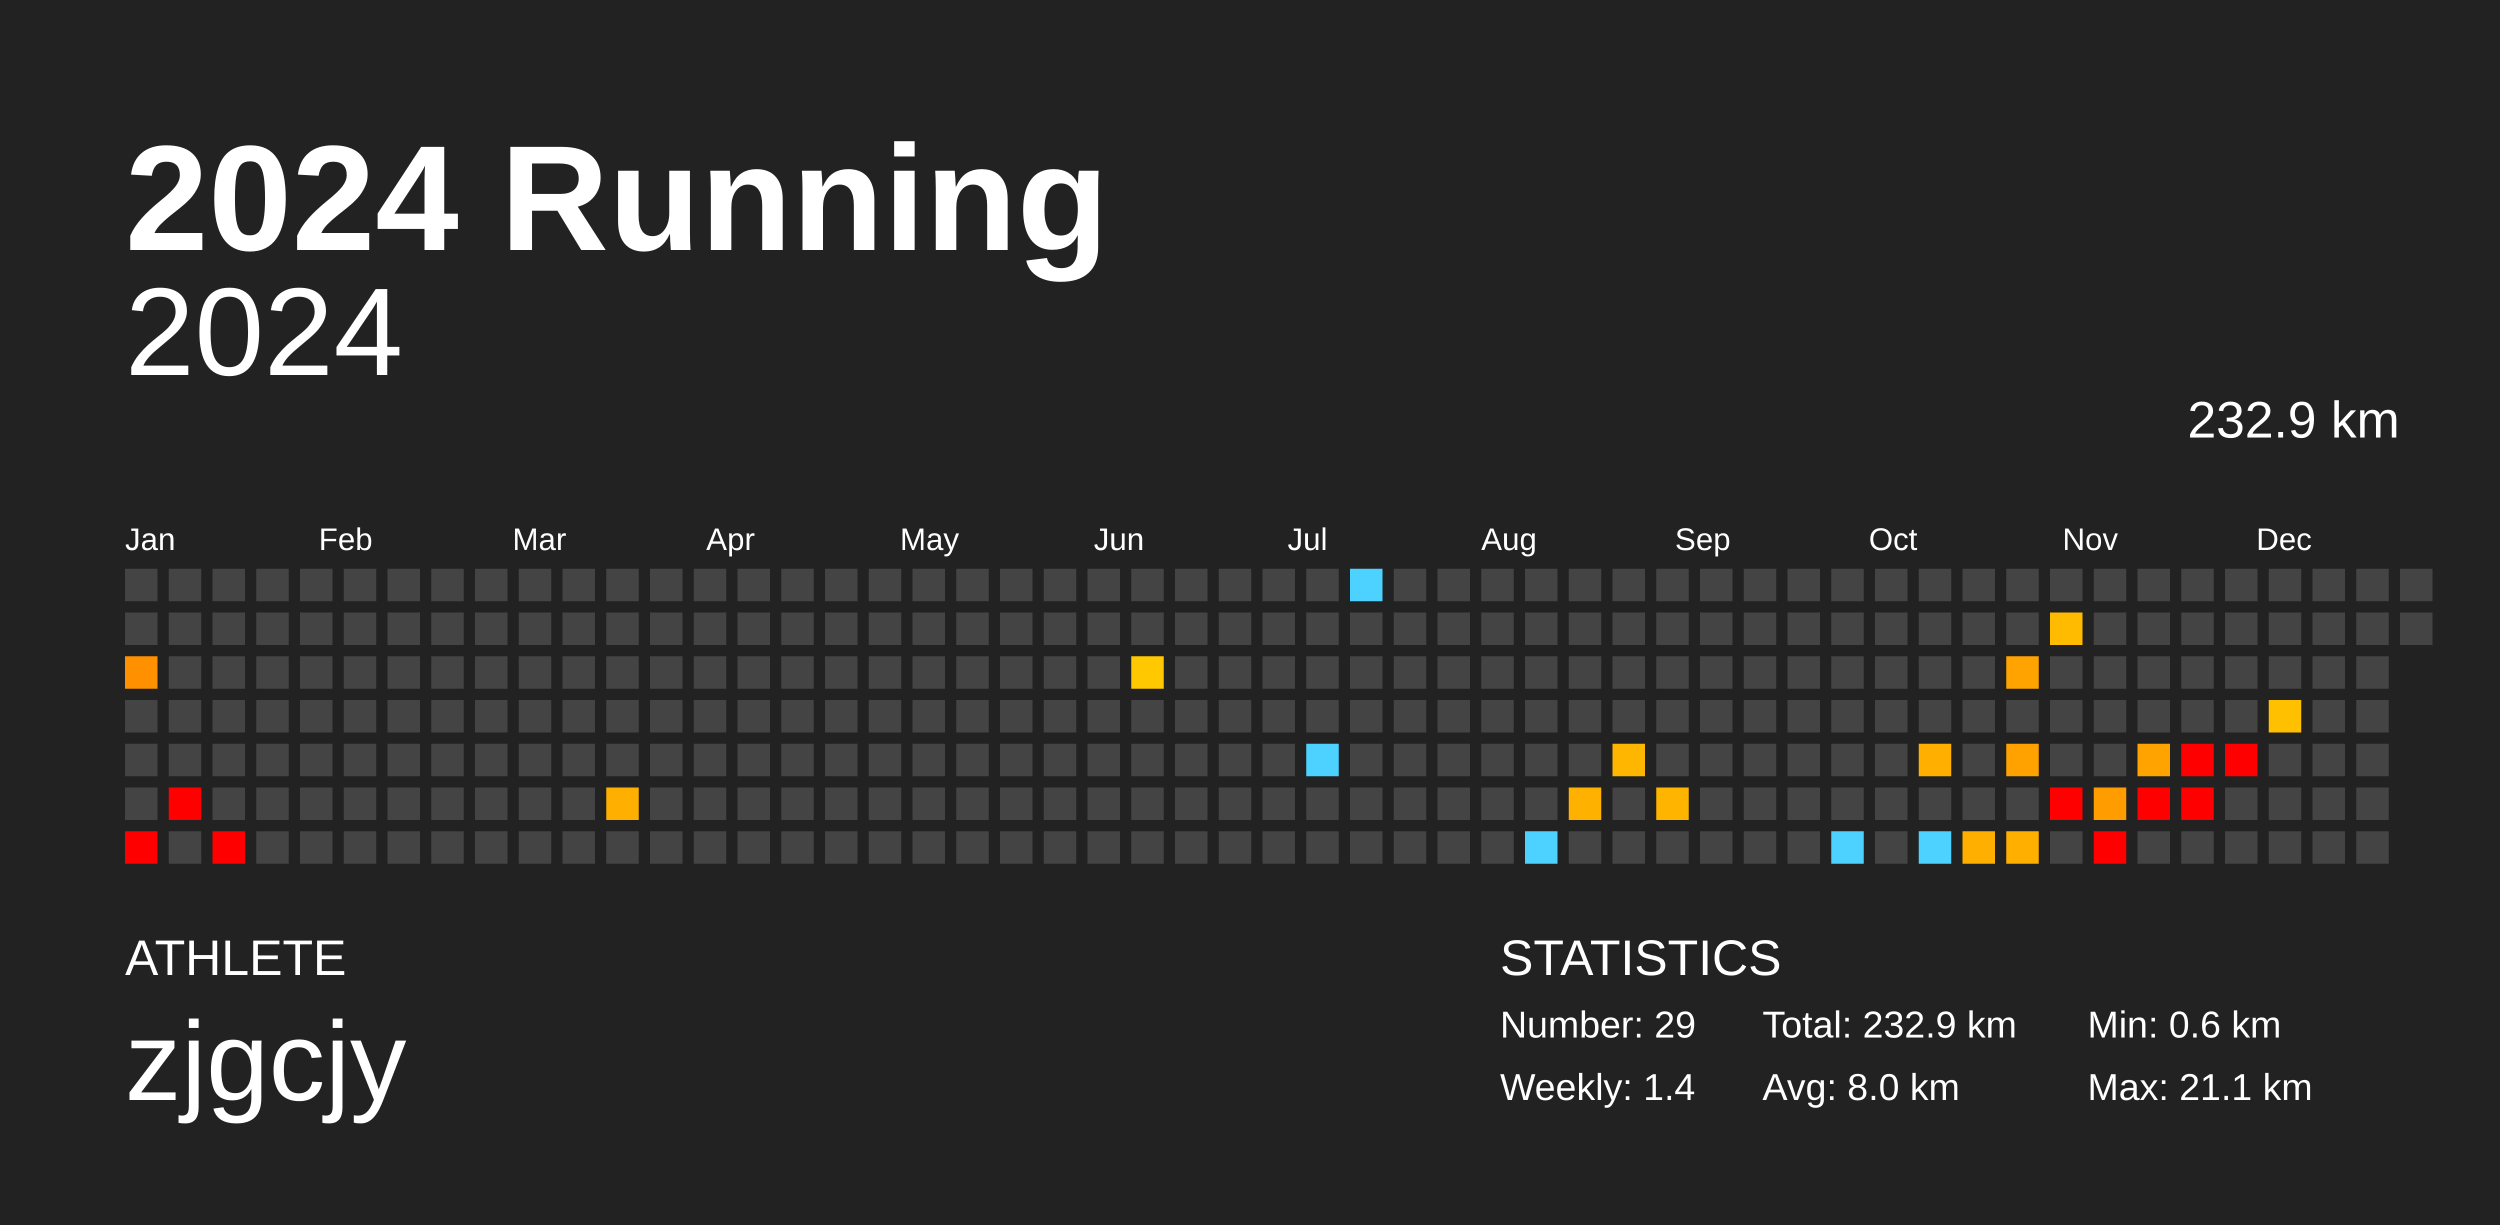
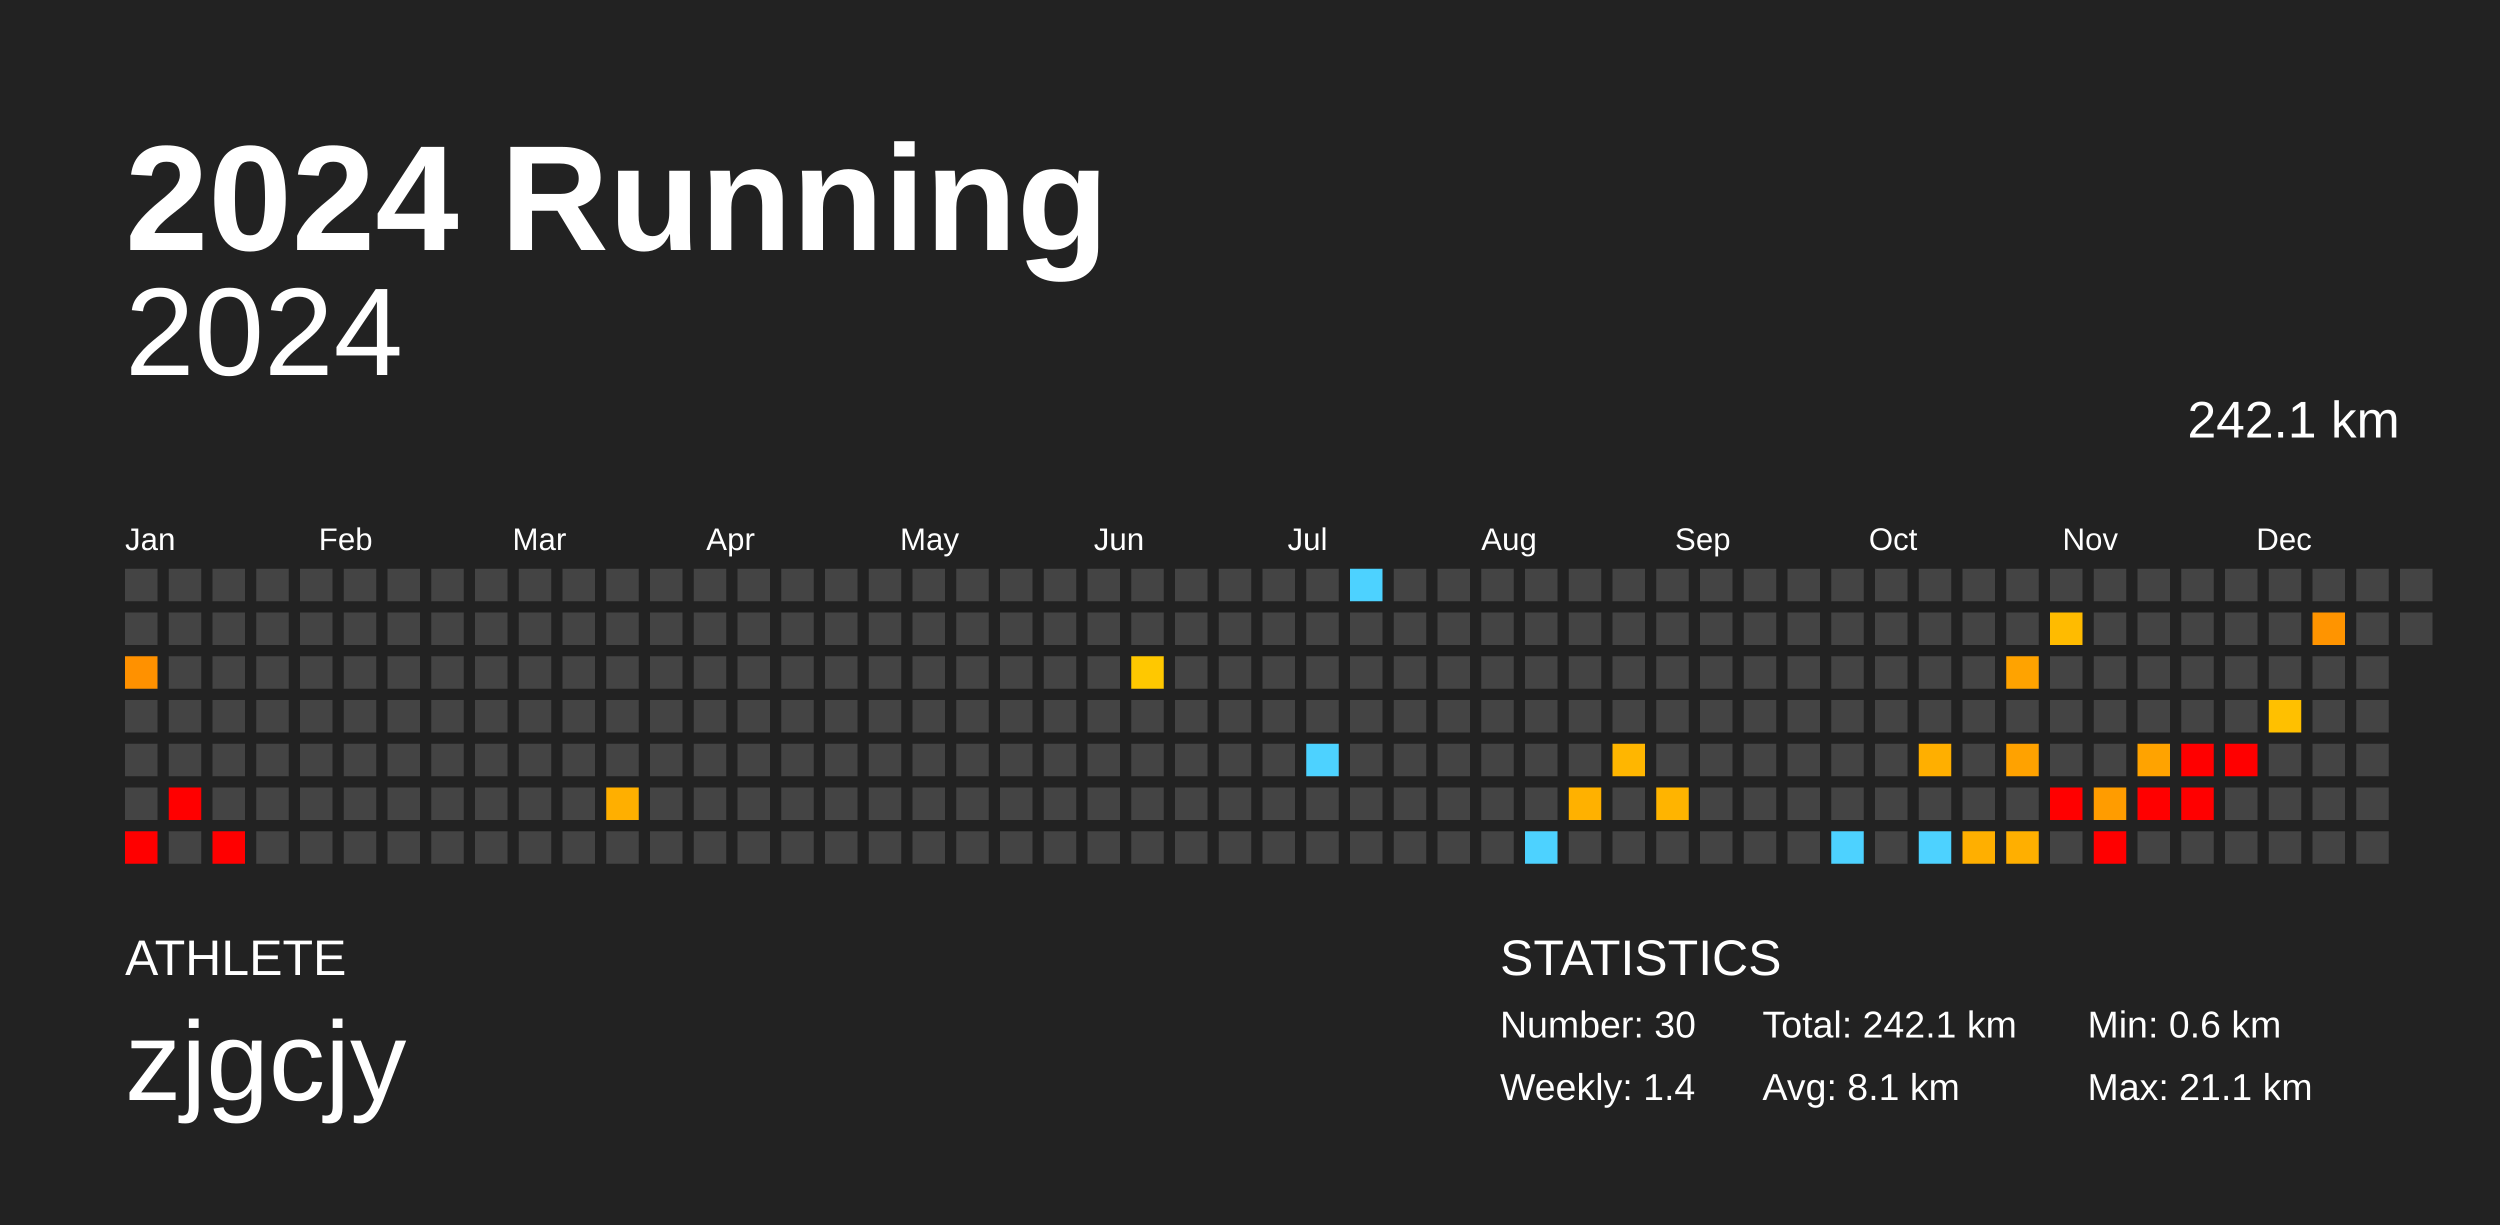
<svg xmlns="http://www.w3.org/2000/svg" baseProfile="full" height="98mm" version="1.1" viewBox="0,0,200,98" width="200mm">
  <defs />
  <rect fill="#222222" height="98" width="200" x="0" y="0" />
  <text fill="#FFFFFF" style="font-size:12px; font-family:Arial; font-weight:bold;" x="10" y="20">2024 Running</text>
  <text fill="#FFFFFF" style="font-size:4px; font-family:Arial" x="10" y="78">ATHLETE</text>
  <text fill="#FFFFFF" style="font-size:9px; font-family:Arial" x="10" y="88">zjgcjy</text>
  <text fill="#FFFFFF" style="font-size:4px; font-family:Arial" x="120" y="78">STATISTICS</text>
-   <text fill="#FFFFFF" style="font-size:3px; font-family:Arial" x="120" y="83">Number: 29</text>
+   <text fill="#FFFFFF" style="font-size:3px; font-family:Arial" x="120" y="83">Number: 30</text>
  <text fill="#FFFFFF" style="font-size:3px; font-family:Arial" x="120" y="88">Weekly: 1.4</text>
-   <text fill="#FFFFFF" style="font-size:3px; font-family:Arial" x="141" y="83">Total: 232.9 km</text>
-   <text fill="#FFFFFF" style="font-size:3px; font-family:Arial" x="141" y="88">Avg: 8.0 km</text>
+   <text fill="#FFFFFF" style="font-size:3px; font-family:Arial" x="141" y="83">Total: 242.1 km</text>
+   <text fill="#FFFFFF" style="font-size:3px; font-family:Arial" x="141" y="88">Avg: 8.1 km</text>
  <text fill="#FFFFFF" style="font-size:3px; font-family:Arial" x="167" y="83">Min: 0.6 km</text>
  <text fill="#FFFFFF" style="font-size:3px; font-family:Arial" x="167" y="88">Max: 21.1 km</text>
  <text alignment-baseline="hanging" fill="#FFFFFF" style="font-size:10.0px; font-family:Arial;" x="10" y="30">2024</text>
-   <text alignment-baseline="hanging" fill="#FFFFFF" style="font-size:4.125px; font-family:Arial;" x="175" y="35">232.9 km</text>
+   <text alignment-baseline="hanging" fill="#FFFFFF" style="font-size:4.125px; font-family:Arial;" x="175" y="35">242.1 km</text>
  <text fill="#FFFFFF" style="font-size:2.5px; font-family:Arial" x="10.0" y="44">Jan</text>
  <text fill="#FFFFFF" style="font-size:2.5px; font-family:Arial" x="25.5" y="44">Feb</text>
  <text fill="#FFFFFF" style="font-size:2.5px; font-family:Arial" x="41.0" y="44">Mar</text>
  <text fill="#FFFFFF" style="font-size:2.5px; font-family:Arial" x="56.5" y="44">Apr</text>
  <text fill="#FFFFFF" style="font-size:2.5px; font-family:Arial" x="72.0" y="44">May</text>
  <text fill="#FFFFFF" style="font-size:2.5px; font-family:Arial" x="87.5" y="44">Jun</text>
  <text fill="#FFFFFF" style="font-size:2.5px; font-family:Arial" x="103.0" y="44">Jul</text>
  <text fill="#FFFFFF" style="font-size:2.5px; font-family:Arial" x="118.5" y="44">Aug</text>
  <text fill="#FFFFFF" style="font-size:2.5px; font-family:Arial" x="134.0" y="44">Sep</text>
  <text fill="#FFFFFF" style="font-size:2.5px; font-family:Arial" x="149.5" y="44">Oct</text>
  <text fill="#FFFFFF" style="font-size:2.5px; font-family:Arial" x="165.0" y="44">Nov</text>
  <text fill="#FFFFFF" style="font-size:2.5px; font-family:Arial" x="180.5" y="44">Dec</text>
  <rect fill="#444444" height="2.6" width="2.6" x="10.0" y="45.5" />
  <rect fill="#444444" height="2.6" width="2.6" x="10.0" y="49.0" />
  <rect fill="#ff9100" height="2.6" width="2.6" x="10.0" y="52.5" />
  <rect fill="#444444" height="2.6" width="2.6" x="10.0" y="56.0" />
  <rect fill="#444444" height="2.6" width="2.6" x="10.0" y="59.5" />
  <rect fill="#444444" height="2.6" width="2.6" x="10.0" y="63.0" />
  <rect fill="red" height="2.6" width="2.6" x="10.0" y="66.5" />
  <rect fill="#444444" height="2.6" width="2.6" x="13.5" y="45.5" />
  <rect fill="#444444" height="2.6" width="2.6" x="13.5" y="49.0" />
  <rect fill="#444444" height="2.6" width="2.6" x="13.5" y="52.5" />
  <rect fill="#444444" height="2.6" width="2.6" x="13.5" y="56.0" />
  <rect fill="#444444" height="2.6" width="2.6" x="13.5" y="59.5" />
  <rect fill="red" height="2.6" width="2.6" x="13.5" y="63.0" />
  <rect fill="#444444" height="2.6" width="2.6" x="13.5" y="66.5" />
  <rect fill="#444444" height="2.6" width="2.6" x="17.0" y="45.5" />
  <rect fill="#444444" height="2.6" width="2.6" x="17.0" y="49.0" />
  <rect fill="#444444" height="2.6" width="2.6" x="17.0" y="52.5" />
  <rect fill="#444444" height="2.6" width="2.6" x="17.0" y="56.0" />
  <rect fill="#444444" height="2.6" width="2.6" x="17.0" y="59.5" />
  <rect fill="#444444" height="2.6" width="2.6" x="17.0" y="63.0" />
  <rect fill="red" height="2.6" width="2.6" x="17.0" y="66.5" />
  <rect fill="#444444" height="2.6" width="2.6" x="20.5" y="45.5" />
  <rect fill="#444444" height="2.6" width="2.6" x="20.5" y="49.0" />
  <rect fill="#444444" height="2.6" width="2.6" x="20.5" y="52.5" />
  <rect fill="#444444" height="2.6" width="2.6" x="20.5" y="56.0" />
  <rect fill="#444444" height="2.6" width="2.6" x="20.5" y="59.5" />
  <rect fill="#444444" height="2.6" width="2.6" x="20.5" y="63.0" />
  <rect fill="#444444" height="2.6" width="2.6" x="20.5" y="66.5" />
  <rect fill="#444444" height="2.6" width="2.6" x="24.0" y="45.5" />
  <rect fill="#444444" height="2.6" width="2.6" x="24.0" y="49.0" />
  <rect fill="#444444" height="2.6" width="2.6" x="24.0" y="52.5" />
  <rect fill="#444444" height="2.6" width="2.6" x="24.0" y="56.0" />
  <rect fill="#444444" height="2.6" width="2.6" x="24.0" y="59.5" />
  <rect fill="#444444" height="2.6" width="2.6" x="24.0" y="63.0" />
  <rect fill="#444444" height="2.6" width="2.6" x="24.0" y="66.5" />
  <rect fill="#444444" height="2.6" width="2.6" x="27.5" y="45.5" />
  <rect fill="#444444" height="2.6" width="2.6" x="27.5" y="49.0" />
  <rect fill="#444444" height="2.6" width="2.6" x="27.5" y="52.5" />
  <rect fill="#444444" height="2.6" width="2.6" x="27.5" y="56.0" />
  <rect fill="#444444" height="2.6" width="2.6" x="27.5" y="59.5" />
  <rect fill="#444444" height="2.6" width="2.6" x="27.5" y="63.0" />
  <rect fill="#444444" height="2.6" width="2.6" x="27.5" y="66.5" />
  <rect fill="#444444" height="2.6" width="2.6" x="31.0" y="45.5" />
  <rect fill="#444444" height="2.6" width="2.6" x="31.0" y="49.0" />
  <rect fill="#444444" height="2.6" width="2.6" x="31.0" y="52.5" />
  <rect fill="#444444" height="2.6" width="2.6" x="31.0" y="56.0" />
  <rect fill="#444444" height="2.6" width="2.6" x="31.0" y="59.5" />
  <rect fill="#444444" height="2.6" width="2.6" x="31.0" y="63.0" />
  <rect fill="#444444" height="2.6" width="2.6" x="31.0" y="66.5" />
  <rect fill="#444444" height="2.6" width="2.6" x="34.5" y="45.5" />
  <rect fill="#444444" height="2.6" width="2.6" x="34.5" y="49.0" />
  <rect fill="#444444" height="2.6" width="2.6" x="34.5" y="52.5" />
  <rect fill="#444444" height="2.6" width="2.6" x="34.5" y="56.0" />
  <rect fill="#444444" height="2.6" width="2.6" x="34.5" y="59.5" />
  <rect fill="#444444" height="2.6" width="2.6" x="34.5" y="63.0" />
  <rect fill="#444444" height="2.6" width="2.6" x="34.5" y="66.5" />
  <rect fill="#444444" height="2.6" width="2.6" x="38.0" y="45.5" />
  <rect fill="#444444" height="2.6" width="2.6" x="38.0" y="49.0" />
  <rect fill="#444444" height="2.6" width="2.6" x="38.0" y="52.5" />
  <rect fill="#444444" height="2.6" width="2.6" x="38.0" y="56.0" />
  <rect fill="#444444" height="2.6" width="2.6" x="38.0" y="59.5" />
  <rect fill="#444444" height="2.6" width="2.6" x="38.0" y="63.0" />
  <rect fill="#444444" height="2.6" width="2.6" x="38.0" y="66.5" />
  <rect fill="#444444" height="2.6" width="2.6" x="41.5" y="45.5" />
  <rect fill="#444444" height="2.6" width="2.6" x="41.5" y="49.0" />
  <rect fill="#444444" height="2.6" width="2.6" x="41.5" y="52.5" />
  <rect fill="#444444" height="2.6" width="2.6" x="41.5" y="56.0" />
  <rect fill="#444444" height="2.6" width="2.6" x="41.5" y="59.5" />
  <rect fill="#444444" height="2.6" width="2.6" x="41.5" y="63.0" />
  <rect fill="#444444" height="2.6" width="2.6" x="41.5" y="66.5" />
  <rect fill="#444444" height="2.6" width="2.6" x="45.0" y="45.5" />
  <rect fill="#444444" height="2.6" width="2.6" x="45.0" y="49.0" />
  <rect fill="#444444" height="2.6" width="2.6" x="45.0" y="52.5" />
  <rect fill="#444444" height="2.6" width="2.6" x="45.0" y="56.0" />
  <rect fill="#444444" height="2.6" width="2.6" x="45.0" y="59.5" />
  <rect fill="#444444" height="2.6" width="2.6" x="45.0" y="63.0" />
  <rect fill="#444444" height="2.6" width="2.6" x="45.0" y="66.5" />
  <rect fill="#444444" height="2.6" width="2.6" x="48.5" y="45.5" />
  <rect fill="#444444" height="2.6" width="2.6" x="48.5" y="49.0" />
  <rect fill="#444444" height="2.6" width="2.6" x="48.5" y="52.5" />
  <rect fill="#444444" height="2.6" width="2.6" x="48.5" y="56.0" />
  <rect fill="#444444" height="2.6" width="2.6" x="48.5" y="59.5" />
  <rect fill="#ffaf00" height="2.6" width="2.6" x="48.5" y="63.0" />
  <rect fill="#444444" height="2.6" width="2.6" x="48.5" y="66.5" />
  <rect fill="#444444" height="2.6" width="2.6" x="52.0" y="45.5" />
  <rect fill="#444444" height="2.6" width="2.6" x="52.0" y="49.0" />
  <rect fill="#444444" height="2.6" width="2.6" x="52.0" y="52.5" />
  <rect fill="#444444" height="2.6" width="2.6" x="52.0" y="56.0" />
  <rect fill="#444444" height="2.6" width="2.6" x="52.0" y="59.5" />
  <rect fill="#444444" height="2.6" width="2.6" x="52.0" y="63.0" />
  <rect fill="#444444" height="2.6" width="2.6" x="52.0" y="66.5" />
  <rect fill="#444444" height="2.6" width="2.6" x="55.5" y="45.5" />
  <rect fill="#444444" height="2.6" width="2.6" x="55.5" y="49.0" />
  <rect fill="#444444" height="2.6" width="2.6" x="55.5" y="52.5" />
  <rect fill="#444444" height="2.6" width="2.6" x="55.5" y="56.0" />
  <rect fill="#444444" height="2.6" width="2.6" x="55.5" y="59.5" />
  <rect fill="#444444" height="2.6" width="2.6" x="55.5" y="63.0" />
  <rect fill="#444444" height="2.6" width="2.6" x="55.5" y="66.5" />
  <rect fill="#444444" height="2.6" width="2.6" x="59.0" y="45.5" />
  <rect fill="#444444" height="2.6" width="2.6" x="59.0" y="49.0" />
  <rect fill="#444444" height="2.6" width="2.6" x="59.0" y="52.5" />
  <rect fill="#444444" height="2.6" width="2.6" x="59.0" y="56.0" />
  <rect fill="#444444" height="2.6" width="2.6" x="59.0" y="59.5" />
  <rect fill="#444444" height="2.6" width="2.6" x="59.0" y="63.0" />
  <rect fill="#444444" height="2.6" width="2.6" x="59.0" y="66.5" />
  <rect fill="#444444" height="2.6" width="2.6" x="62.5" y="45.5" />
  <rect fill="#444444" height="2.6" width="2.6" x="62.5" y="49.0" />
  <rect fill="#444444" height="2.6" width="2.6" x="62.5" y="52.5" />
  <rect fill="#444444" height="2.6" width="2.6" x="62.5" y="56.0" />
  <rect fill="#444444" height="2.6" width="2.6" x="62.5" y="59.5" />
  <rect fill="#444444" height="2.6" width="2.6" x="62.5" y="63.0" />
  <rect fill="#444444" height="2.6" width="2.6" x="62.5" y="66.5" />
  <rect fill="#444444" height="2.6" width="2.6" x="66.0" y="45.5" />
  <rect fill="#444444" height="2.6" width="2.6" x="66.0" y="49.0" />
  <rect fill="#444444" height="2.6" width="2.6" x="66.0" y="52.5" />
  <rect fill="#444444" height="2.6" width="2.6" x="66.0" y="56.0" />
  <rect fill="#444444" height="2.6" width="2.6" x="66.0" y="59.5" />
  <rect fill="#444444" height="2.6" width="2.6" x="66.0" y="63.0" />
  <rect fill="#444444" height="2.6" width="2.6" x="66.0" y="66.5" />
  <rect fill="#444444" height="2.6" width="2.6" x="69.5" y="45.5" />
  <rect fill="#444444" height="2.6" width="2.6" x="69.5" y="49.0" />
  <rect fill="#444444" height="2.6" width="2.6" x="69.5" y="52.5" />
  <rect fill="#444444" height="2.6" width="2.6" x="69.5" y="56.0" />
  <rect fill="#444444" height="2.6" width="2.6" x="69.5" y="59.5" />
  <rect fill="#444444" height="2.6" width="2.6" x="69.5" y="63.0" />
  <rect fill="#444444" height="2.6" width="2.6" x="69.5" y="66.5" />
  <rect fill="#444444" height="2.6" width="2.6" x="73.0" y="45.5" />
  <rect fill="#444444" height="2.6" width="2.6" x="73.0" y="49.0" />
  <rect fill="#444444" height="2.6" width="2.6" x="73.0" y="52.5" />
  <rect fill="#444444" height="2.6" width="2.6" x="73.0" y="56.0" />
  <rect fill="#444444" height="2.6" width="2.6" x="73.0" y="59.5" />
  <rect fill="#444444" height="2.6" width="2.6" x="73.0" y="63.0" />
  <rect fill="#444444" height="2.6" width="2.6" x="73.0" y="66.5" />
  <rect fill="#444444" height="2.6" width="2.6" x="76.5" y="45.5" />
  <rect fill="#444444" height="2.6" width="2.6" x="76.5" y="49.0" />
  <rect fill="#444444" height="2.6" width="2.6" x="76.5" y="52.5" />
  <rect fill="#444444" height="2.6" width="2.6" x="76.5" y="56.0" />
  <rect fill="#444444" height="2.6" width="2.6" x="76.5" y="59.5" />
  <rect fill="#444444" height="2.6" width="2.6" x="76.5" y="63.0" />
  <rect fill="#444444" height="2.6" width="2.6" x="76.5" y="66.5" />
  <rect fill="#444444" height="2.6" width="2.6" x="80.0" y="45.5" />
  <rect fill="#444444" height="2.6" width="2.6" x="80.0" y="49.0" />
  <rect fill="#444444" height="2.6" width="2.6" x="80.0" y="52.5" />
  <rect fill="#444444" height="2.6" width="2.6" x="80.0" y="56.0" />
  <rect fill="#444444" height="2.6" width="2.6" x="80.0" y="59.5" />
  <rect fill="#444444" height="2.6" width="2.6" x="80.0" y="63.0" />
  <rect fill="#444444" height="2.6" width="2.6" x="80.0" y="66.5" />
  <rect fill="#444444" height="2.6" width="2.6" x="83.5" y="45.5" />
  <rect fill="#444444" height="2.6" width="2.6" x="83.5" y="49.0" />
  <rect fill="#444444" height="2.6" width="2.6" x="83.5" y="52.5" />
  <rect fill="#444444" height="2.6" width="2.6" x="83.5" y="56.0" />
  <rect fill="#444444" height="2.6" width="2.6" x="83.5" y="59.5" />
  <rect fill="#444444" height="2.6" width="2.6" x="83.5" y="63.0" />
  <rect fill="#444444" height="2.6" width="2.6" x="83.5" y="66.5" />
  <rect fill="#444444" height="2.6" width="2.6" x="87.0" y="45.5" />
  <rect fill="#444444" height="2.6" width="2.6" x="87.0" y="49.0" />
  <rect fill="#444444" height="2.6" width="2.6" x="87.0" y="52.5" />
  <rect fill="#444444" height="2.6" width="2.6" x="87.0" y="56.0" />
  <rect fill="#444444" height="2.6" width="2.6" x="87.0" y="59.5" />
  <rect fill="#444444" height="2.6" width="2.6" x="87.0" y="63.0" />
  <rect fill="#444444" height="2.6" width="2.6" x="87.0" y="66.5" />
  <rect fill="#444444" height="2.6" width="2.6" x="90.5" y="45.5" />
  <rect fill="#444444" height="2.6" width="2.6" x="90.5" y="49.0" />
  <rect fill="#ffc800" height="2.6" width="2.6" x="90.5" y="52.5" />
  <rect fill="#444444" height="2.6" width="2.6" x="90.5" y="56.0" />
  <rect fill="#444444" height="2.6" width="2.6" x="90.5" y="59.5" />
  <rect fill="#444444" height="2.6" width="2.6" x="90.5" y="63.0" />
  <rect fill="#444444" height="2.6" width="2.6" x="90.5" y="66.5" />
  <rect fill="#444444" height="2.6" width="2.6" x="94.0" y="45.5" />
  <rect fill="#444444" height="2.6" width="2.6" x="94.0" y="49.0" />
  <rect fill="#444444" height="2.6" width="2.6" x="94.0" y="52.5" />
  <rect fill="#444444" height="2.6" width="2.6" x="94.0" y="56.0" />
  <rect fill="#444444" height="2.6" width="2.6" x="94.0" y="59.5" />
  <rect fill="#444444" height="2.6" width="2.6" x="94.0" y="63.0" />
  <rect fill="#444444" height="2.6" width="2.6" x="94.0" y="66.5" />
  <rect fill="#444444" height="2.6" width="2.6" x="97.5" y="45.5" />
  <rect fill="#444444" height="2.6" width="2.6" x="97.5" y="49.0" />
  <rect fill="#444444" height="2.6" width="2.6" x="97.5" y="52.5" />
  <rect fill="#444444" height="2.6" width="2.6" x="97.5" y="56.0" />
  <rect fill="#444444" height="2.6" width="2.6" x="97.5" y="59.5" />
  <rect fill="#444444" height="2.6" width="2.6" x="97.5" y="63.0" />
  <rect fill="#444444" height="2.6" width="2.6" x="97.5" y="66.5" />
  <rect fill="#444444" height="2.6" width="2.6" x="101.0" y="45.5" />
  <rect fill="#444444" height="2.6" width="2.6" x="101.0" y="49.0" />
  <rect fill="#444444" height="2.6" width="2.6" x="101.0" y="52.5" />
  <rect fill="#444444" height="2.6" width="2.6" x="101.0" y="56.0" />
  <rect fill="#444444" height="2.6" width="2.6" x="101.0" y="59.5" />
  <rect fill="#444444" height="2.6" width="2.6" x="101.0" y="63.0" />
  <rect fill="#444444" height="2.6" width="2.6" x="101.0" y="66.5" />
  <rect fill="#444444" height="2.6" width="2.6" x="104.5" y="45.5" />
  <rect fill="#444444" height="2.6" width="2.6" x="104.5" y="49.0" />
  <rect fill="#444444" height="2.6" width="2.6" x="104.5" y="52.5" />
  <rect fill="#444444" height="2.6" width="2.6" x="104.5" y="56.0" />
  <rect fill="#4dd2ff" height="2.6" width="2.6" x="104.5" y="59.5" />
  <rect fill="#444444" height="2.6" width="2.6" x="104.5" y="63.0" />
  <rect fill="#444444" height="2.6" width="2.6" x="104.5" y="66.5" />
  <rect fill="#4dd2ff" height="2.6" width="2.6" x="108.0" y="45.5" />
  <rect fill="#444444" height="2.6" width="2.6" x="108.0" y="49.0" />
  <rect fill="#444444" height="2.6" width="2.6" x="108.0" y="52.5" />
  <rect fill="#444444" height="2.6" width="2.6" x="108.0" y="56.0" />
  <rect fill="#444444" height="2.6" width="2.6" x="108.0" y="59.5" />
  <rect fill="#444444" height="2.6" width="2.6" x="108.0" y="63.0" />
  <rect fill="#444444" height="2.6" width="2.6" x="108.0" y="66.5" />
  <rect fill="#444444" height="2.6" width="2.6" x="111.5" y="45.5" />
  <rect fill="#444444" height="2.6" width="2.6" x="111.5" y="49.0" />
  <rect fill="#444444" height="2.6" width="2.6" x="111.5" y="52.5" />
  <rect fill="#444444" height="2.6" width="2.6" x="111.5" y="56.0" />
  <rect fill="#444444" height="2.6" width="2.6" x="111.5" y="59.5" />
  <rect fill="#444444" height="2.6" width="2.6" x="111.5" y="63.0" />
  <rect fill="#444444" height="2.6" width="2.6" x="111.5" y="66.5" />
  <rect fill="#444444" height="2.6" width="2.6" x="115.0" y="45.5" />
  <rect fill="#444444" height="2.6" width="2.6" x="115.0" y="49.0" />
  <rect fill="#444444" height="2.6" width="2.6" x="115.0" y="52.5" />
  <rect fill="#444444" height="2.6" width="2.6" x="115.0" y="56.0" />
  <rect fill="#444444" height="2.6" width="2.6" x="115.0" y="59.5" />
  <rect fill="#444444" height="2.6" width="2.6" x="115.0" y="63.0" />
  <rect fill="#444444" height="2.6" width="2.6" x="115.0" y="66.5" />
  <rect fill="#444444" height="2.6" width="2.6" x="118.5" y="45.5" />
  <rect fill="#444444" height="2.6" width="2.6" x="118.5" y="49.0" />
  <rect fill="#444444" height="2.6" width="2.6" x="118.5" y="52.5" />
  <rect fill="#444444" height="2.6" width="2.6" x="118.5" y="56.0" />
  <rect fill="#444444" height="2.6" width="2.6" x="118.5" y="59.5" />
  <rect fill="#444444" height="2.6" width="2.6" x="118.5" y="63.0" />
  <rect fill="#444444" height="2.6" width="2.6" x="118.5" y="66.5" />
  <rect fill="#444444" height="2.6" width="2.6" x="122.0" y="45.5" />
  <rect fill="#444444" height="2.6" width="2.6" x="122.0" y="49.0" />
  <rect fill="#444444" height="2.6" width="2.6" x="122.0" y="52.5" />
  <rect fill="#444444" height="2.6" width="2.6" x="122.0" y="56.0" />
  <rect fill="#444444" height="2.6" width="2.6" x="122.0" y="59.5" />
  <rect fill="#444444" height="2.6" width="2.6" x="122.0" y="63.0" />
  <rect fill="#4dd2ff" height="2.6" width="2.6" x="122.0" y="66.5" />
  <rect fill="#444444" height="2.6" width="2.6" x="125.5" y="45.5" />
  <rect fill="#444444" height="2.6" width="2.6" x="125.5" y="49.0" />
  <rect fill="#444444" height="2.6" width="2.6" x="125.5" y="52.5" />
  <rect fill="#444444" height="2.6" width="2.6" x="125.5" y="56.0" />
  <rect fill="#444444" height="2.6" width="2.6" x="125.5" y="59.5" />
  <rect fill="#ffb100" height="2.6" width="2.6" x="125.5" y="63.0" />
  <rect fill="#444444" height="2.6" width="2.6" x="125.5" y="66.5" />
  <rect fill="#444444" height="2.6" width="2.6" x="129.0" y="45.5" />
  <rect fill="#444444" height="2.6" width="2.6" x="129.0" y="49.0" />
  <rect fill="#444444" height="2.6" width="2.6" x="129.0" y="52.5" />
  <rect fill="#444444" height="2.6" width="2.6" x="129.0" y="56.0" />
  <rect fill="#ffb600" height="2.6" width="2.6" x="129.0" y="59.5" />
  <rect fill="#444444" height="2.6" width="2.6" x="129.0" y="63.0" />
  <rect fill="#444444" height="2.6" width="2.6" x="129.0" y="66.5" />
  <rect fill="#444444" height="2.6" width="2.6" x="132.5" y="45.5" />
  <rect fill="#444444" height="2.6" width="2.6" x="132.5" y="49.0" />
  <rect fill="#444444" height="2.6" width="2.6" x="132.5" y="52.5" />
  <rect fill="#444444" height="2.6" width="2.6" x="132.5" y="56.0" />
  <rect fill="#444444" height="2.6" width="2.6" x="132.5" y="59.5" />
  <rect fill="#ffb400" height="2.6" width="2.6" x="132.5" y="63.0" />
  <rect fill="#444444" height="2.6" width="2.6" x="132.5" y="66.5" />
  <rect fill="#444444" height="2.6" width="2.6" x="136.0" y="45.5" />
  <rect fill="#444444" height="2.6" width="2.6" x="136.0" y="49.0" />
  <rect fill="#444444" height="2.6" width="2.6" x="136.0" y="52.5" />
  <rect fill="#444444" height="2.6" width="2.6" x="136.0" y="56.0" />
  <rect fill="#444444" height="2.6" width="2.6" x="136.0" y="59.5" />
  <rect fill="#444444" height="2.6" width="2.6" x="136.0" y="63.0" />
  <rect fill="#444444" height="2.6" width="2.6" x="136.0" y="66.5" />
  <rect fill="#444444" height="2.6" width="2.6" x="139.5" y="45.5" />
  <rect fill="#444444" height="2.6" width="2.6" x="139.5" y="49.0" />
  <rect fill="#444444" height="2.6" width="2.6" x="139.5" y="52.5" />
  <rect fill="#444444" height="2.6" width="2.6" x="139.5" y="56.0" />
  <rect fill="#444444" height="2.6" width="2.6" x="139.5" y="59.5" />
  <rect fill="#444444" height="2.6" width="2.6" x="139.5" y="63.0" />
  <rect fill="#444444" height="2.6" width="2.6" x="139.5" y="66.5" />
  <rect fill="#444444" height="2.6" width="2.6" x="143.0" y="45.5" />
  <rect fill="#444444" height="2.6" width="2.6" x="143.0" y="49.0" />
  <rect fill="#444444" height="2.6" width="2.6" x="143.0" y="52.5" />
  <rect fill="#444444" height="2.6" width="2.6" x="143.0" y="56.0" />
  <rect fill="#444444" height="2.6" width="2.6" x="143.0" y="59.5" />
  <rect fill="#444444" height="2.6" width="2.6" x="143.0" y="63.0" />
  <rect fill="#444444" height="2.6" width="2.6" x="143.0" y="66.5" />
  <rect fill="#444444" height="2.6" width="2.6" x="146.5" y="45.5" />
  <rect fill="#444444" height="2.6" width="2.6" x="146.5" y="49.0" />
  <rect fill="#444444" height="2.6" width="2.6" x="146.5" y="52.5" />
  <rect fill="#444444" height="2.6" width="2.6" x="146.5" y="56.0" />
  <rect fill="#444444" height="2.6" width="2.6" x="146.5" y="59.5" />
  <rect fill="#444444" height="2.6" width="2.6" x="146.5" y="63.0" />
  <rect fill="#4dd2ff" height="2.6" width="2.6" x="146.5" y="66.5" />
  <rect fill="#444444" height="2.6" width="2.6" x="150.0" y="45.5" />
  <rect fill="#444444" height="2.6" width="2.6" x="150.0" y="49.0" />
  <rect fill="#444444" height="2.6" width="2.6" x="150.0" y="52.5" />
  <rect fill="#444444" height="2.6" width="2.6" x="150.0" y="56.0" />
  <rect fill="#444444" height="2.6" width="2.6" x="150.0" y="59.5" />
  <rect fill="#444444" height="2.6" width="2.6" x="150.0" y="63.0" />
  <rect fill="#444444" height="2.6" width="2.6" x="150.0" y="66.5" />
  <rect fill="#444444" height="2.6" width="2.6" x="153.5" y="45.5" />
  <rect fill="#444444" height="2.6" width="2.6" x="153.5" y="49.0" />
  <rect fill="#444444" height="2.6" width="2.6" x="153.5" y="52.5" />
  <rect fill="#444444" height="2.6" width="2.6" x="153.5" y="56.0" />
  <rect fill="#ffaf00" height="2.6" width="2.6" x="153.5" y="59.5" />
  <rect fill="#444444" height="2.6" width="2.6" x="153.5" y="63.0" />
  <rect fill="#4dd2ff" height="2.6" width="2.6" x="153.5" y="66.5" />
  <rect fill="#444444" height="2.6" width="2.6" x="157.0" y="45.5" />
  <rect fill="#444444" height="2.6" width="2.6" x="157.0" y="49.0" />
  <rect fill="#444444" height="2.6" width="2.6" x="157.0" y="52.5" />
  <rect fill="#444444" height="2.6" width="2.6" x="157.0" y="56.0" />
  <rect fill="#444444" height="2.6" width="2.6" x="157.0" y="59.5" />
  <rect fill="#444444" height="2.6" width="2.6" x="157.0" y="63.0" />
  <rect fill="#ffaf00" height="2.6" width="2.6" x="157.0" y="66.5" />
  <rect fill="#444444" height="2.6" width="2.6" x="160.5" y="45.5" />
  <rect fill="#444444" height="2.6" width="2.6" x="160.5" y="49.0" />
  <rect fill="#ffa300" height="2.6" width="2.6" x="160.5" y="52.5" />
  <rect fill="#444444" height="2.6" width="2.6" x="160.5" y="56.0" />
  <rect fill="#ffa200" height="2.6" width="2.6" x="160.5" y="59.5" />
  <rect fill="#444444" height="2.6" width="2.6" x="160.5" y="63.0" />
  <rect fill="#ffaf00" height="2.6" width="2.6" x="160.5" y="66.5" />
  <rect fill="#444444" height="2.6" width="2.6" x="164.0" y="45.5" />
  <rect fill="#ffbb00" height="2.6" width="2.6" x="164.0" y="49.0" />
  <rect fill="#444444" height="2.6" width="2.6" x="164.0" y="52.5" />
  <rect fill="#444444" height="2.6" width="2.6" x="164.0" y="56.0" />
  <rect fill="#444444" height="2.6" width="2.6" x="164.0" y="59.5" />
  <rect fill="red" height="2.6" width="2.6" x="164.0" y="63.0" />
  <rect fill="#444444" height="2.6" width="2.6" x="164.0" y="66.5" />
  <rect fill="#444444" height="2.6" width="2.6" x="167.5" y="45.5" />
  <rect fill="#444444" height="2.6" width="2.6" x="167.5" y="49.0" />
  <rect fill="#444444" height="2.6" width="2.6" x="167.5" y="52.5" />
  <rect fill="#444444" height="2.6" width="2.6" x="167.5" y="56.0" />
  <rect fill="#444444" height="2.6" width="2.6" x="167.5" y="59.5" />
  <rect fill="#ff9c00" height="2.6" width="2.6" x="167.5" y="63.0" />
  <rect fill="red" height="2.6" width="2.6" x="167.5" y="66.5" />
  <rect fill="#444444" height="2.6" width="2.6" x="171.0" y="45.5" />
  <rect fill="#444444" height="2.6" width="2.6" x="171.0" y="49.0" />
  <rect fill="#444444" height="2.6" width="2.6" x="171.0" y="52.5" />
  <rect fill="#444444" height="2.6" width="2.6" x="171.0" y="56.0" />
  <rect fill="#ffa300" height="2.6" width="2.6" x="171.0" y="59.5" />
  <rect fill="red" height="2.6" width="2.6" x="171.0" y="63.0" />
  <rect fill="#444444" height="2.6" width="2.6" x="171.0" y="66.5" />
  <rect fill="#444444" height="2.6" width="2.6" x="174.5" y="45.5" />
  <rect fill="#444444" height="2.6" width="2.6" x="174.5" y="49.0" />
  <rect fill="#444444" height="2.6" width="2.6" x="174.5" y="52.5" />
  <rect fill="#444444" height="2.6" width="2.6" x="174.5" y="56.0" />
  <rect fill="red" height="2.6" width="2.6" x="174.5" y="59.5" />
  <rect fill="red" height="2.6" width="2.6" x="174.5" y="63.0" />
  <rect fill="#444444" height="2.6" width="2.6" x="174.5" y="66.5" />
  <rect fill="#444444" height="2.6" width="2.6" x="178.0" y="45.5" />
  <rect fill="#444444" height="2.6" width="2.6" x="178.0" y="49.0" />
  <rect fill="#444444" height="2.6" width="2.6" x="178.0" y="52.5" />
  <rect fill="#444444" height="2.6" width="2.6" x="178.0" y="56.0" />
  <rect fill="red" height="2.6" width="2.6" x="178.0" y="59.5" />
  <rect fill="#444444" height="2.6" width="2.6" x="178.0" y="63.0" />
  <rect fill="#444444" height="2.6" width="2.6" x="178.0" y="66.5" />
  <rect fill="#444444" height="2.6" width="2.6" x="181.5" y="45.5" />
  <rect fill="#444444" height="2.6" width="2.6" x="181.5" y="49.0" />
  <rect fill="#444444" height="2.6" width="2.6" x="181.5" y="52.5" />
  <rect fill="#ffc000" height="2.6" width="2.6" x="181.5" y="56.0" />
  <rect fill="#444444" height="2.6" width="2.6" x="181.5" y="59.5" />
  <rect fill="#444444" height="2.6" width="2.6" x="181.5" y="63.0" />
  <rect fill="#444444" height="2.6" width="2.6" x="181.5" y="66.5" />
  <rect fill="#444444" height="2.6" width="2.6" x="185.0" y="45.5" />
-   <rect fill="#444444" height="2.6" width="2.6" x="185.0" y="49.0" />
+   <rect fill="#ff9400" height="2.6" width="2.6" x="185.0" y="49.0" />
  <rect fill="#444444" height="2.6" width="2.6" x="185.0" y="52.5" />
  <rect fill="#444444" height="2.6" width="2.6" x="185.0" y="56.0" />
  <rect fill="#444444" height="2.6" width="2.6" x="185.0" y="59.5" />
  <rect fill="#444444" height="2.6" width="2.6" x="185.0" y="63.0" />
  <rect fill="#444444" height="2.6" width="2.6" x="185.0" y="66.5" />
  <rect fill="#444444" height="2.6" width="2.6" x="188.5" y="45.5" />
  <rect fill="#444444" height="2.6" width="2.6" x="188.5" y="49.0" />
  <rect fill="#444444" height="2.6" width="2.6" x="188.5" y="52.5" />
  <rect fill="#444444" height="2.6" width="2.6" x="188.5" y="56.0" />
  <rect fill="#444444" height="2.6" width="2.6" x="188.5" y="59.5" />
  <rect fill="#444444" height="2.6" width="2.6" x="188.5" y="63.0" />
  <rect fill="#444444" height="2.6" width="2.6" x="188.5" y="66.5" />
  <rect fill="#444444" height="2.6" width="2.6" x="192.0" y="45.5" />
  <rect fill="#444444" height="2.6" width="2.6" x="192.0" y="49.0" />
</svg>
